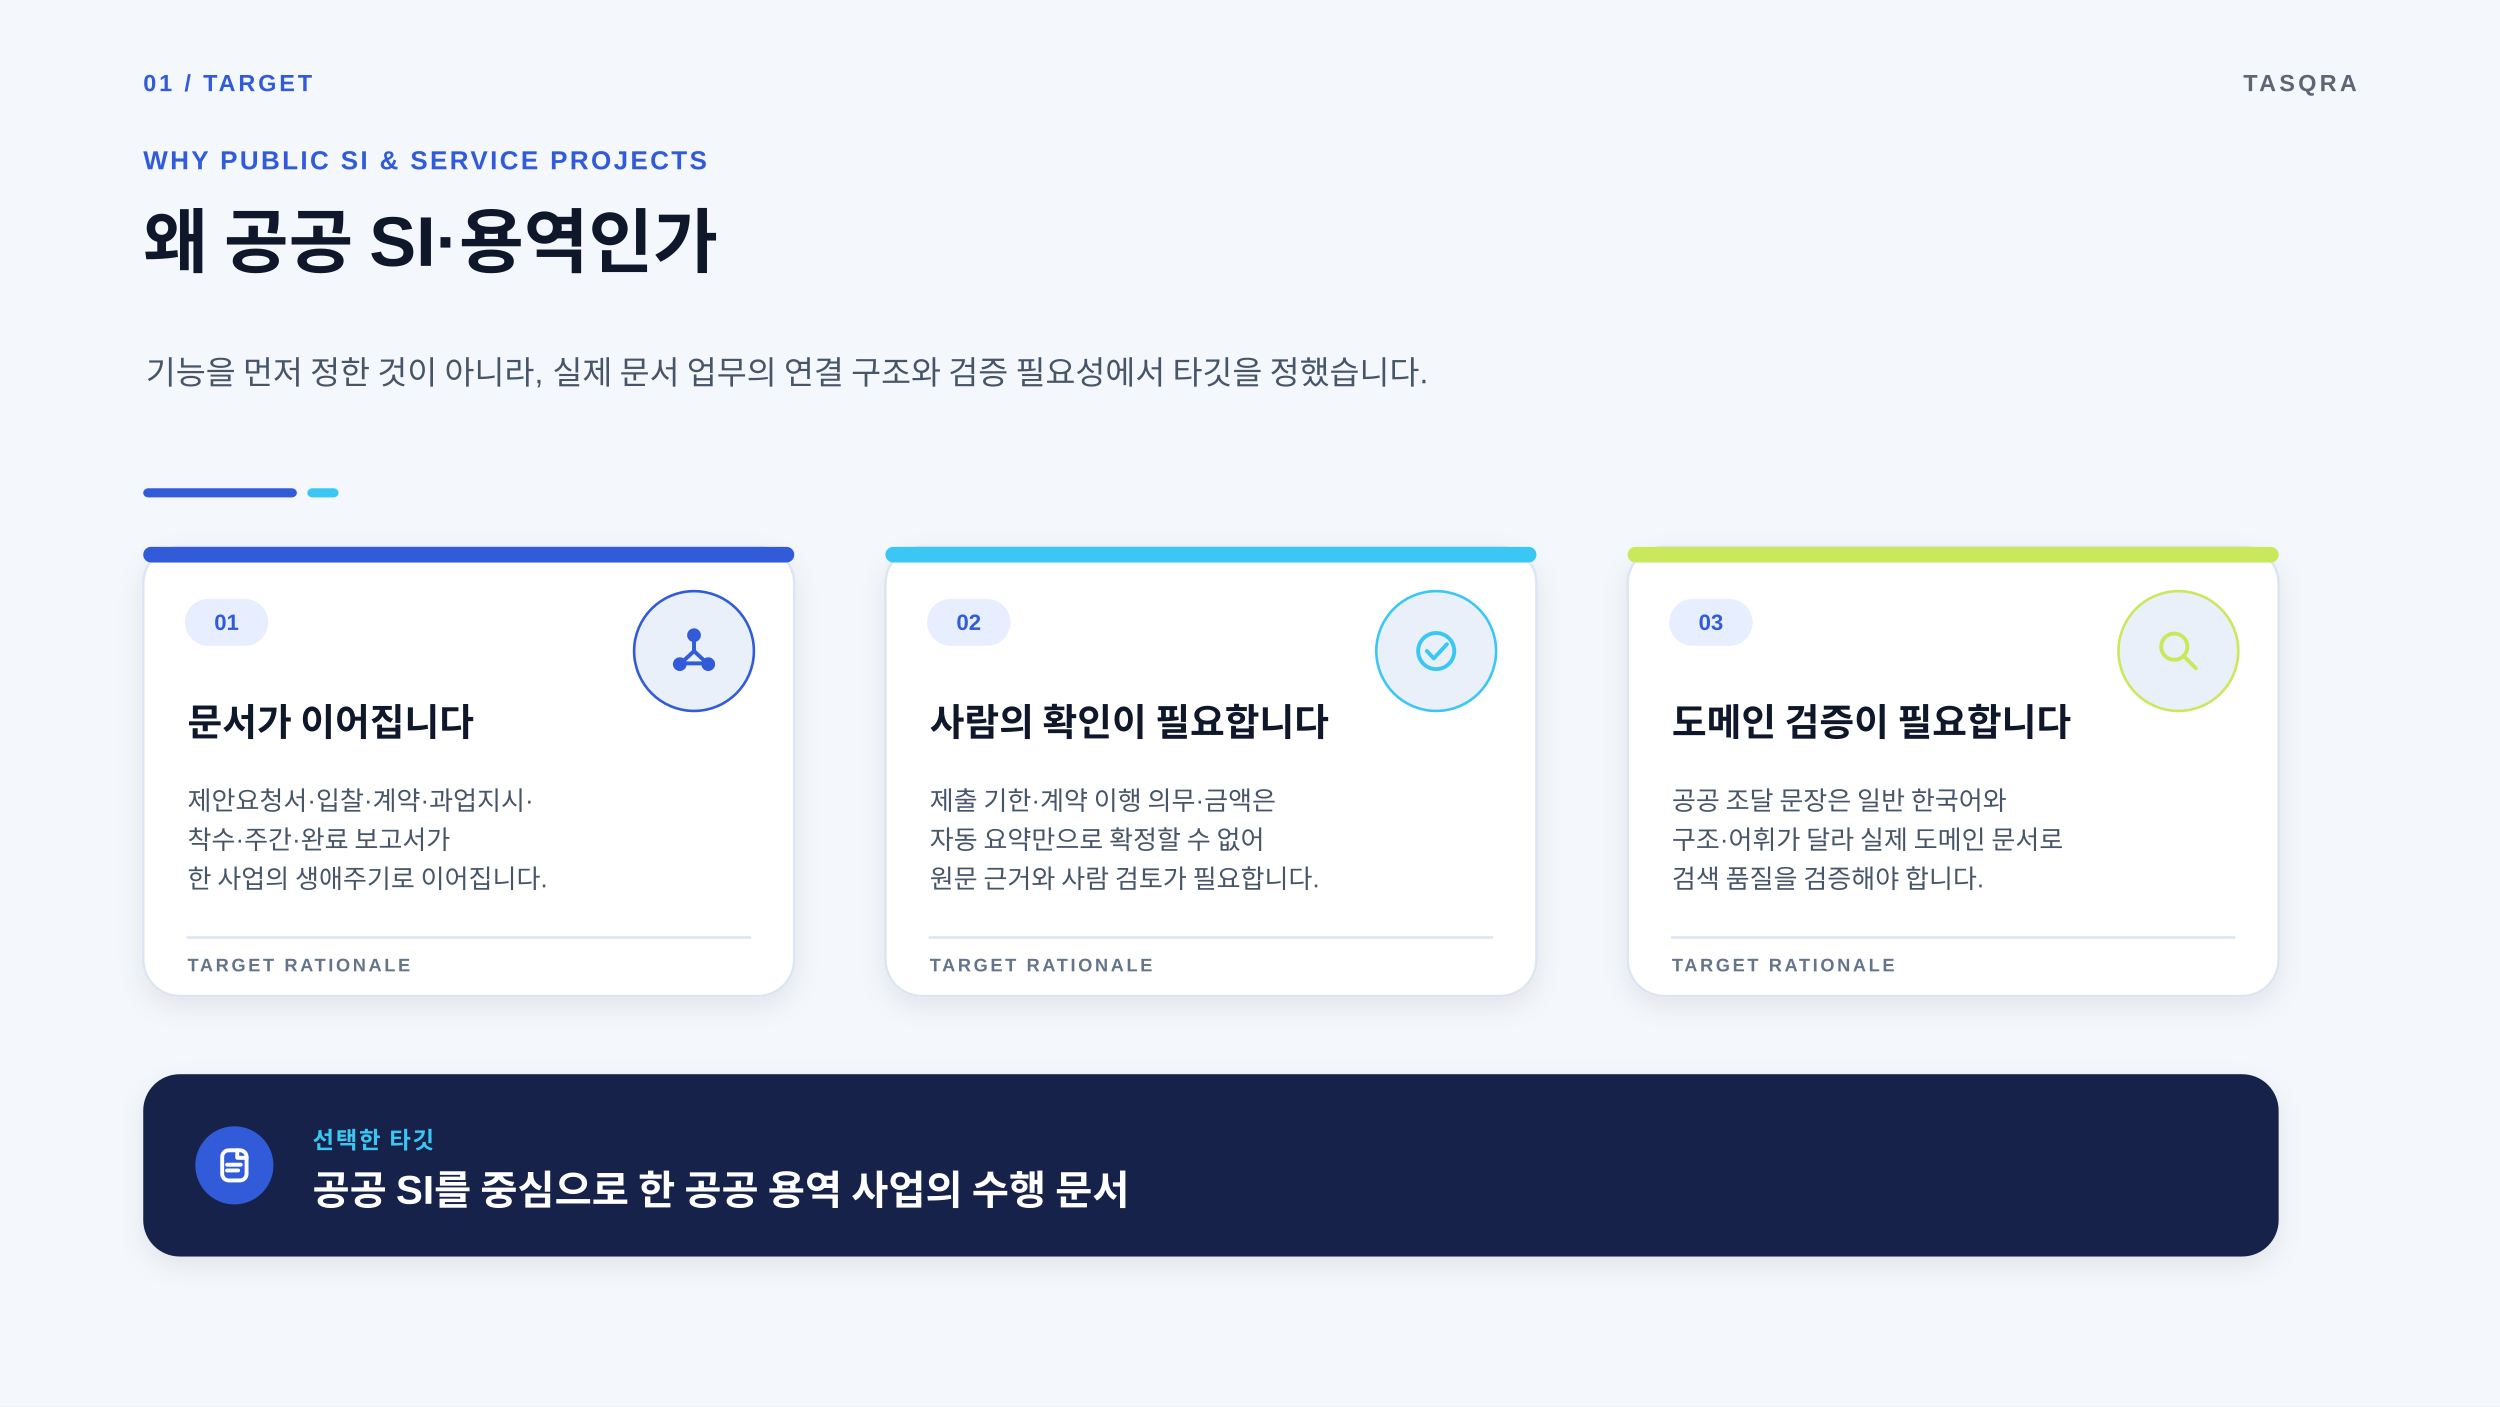
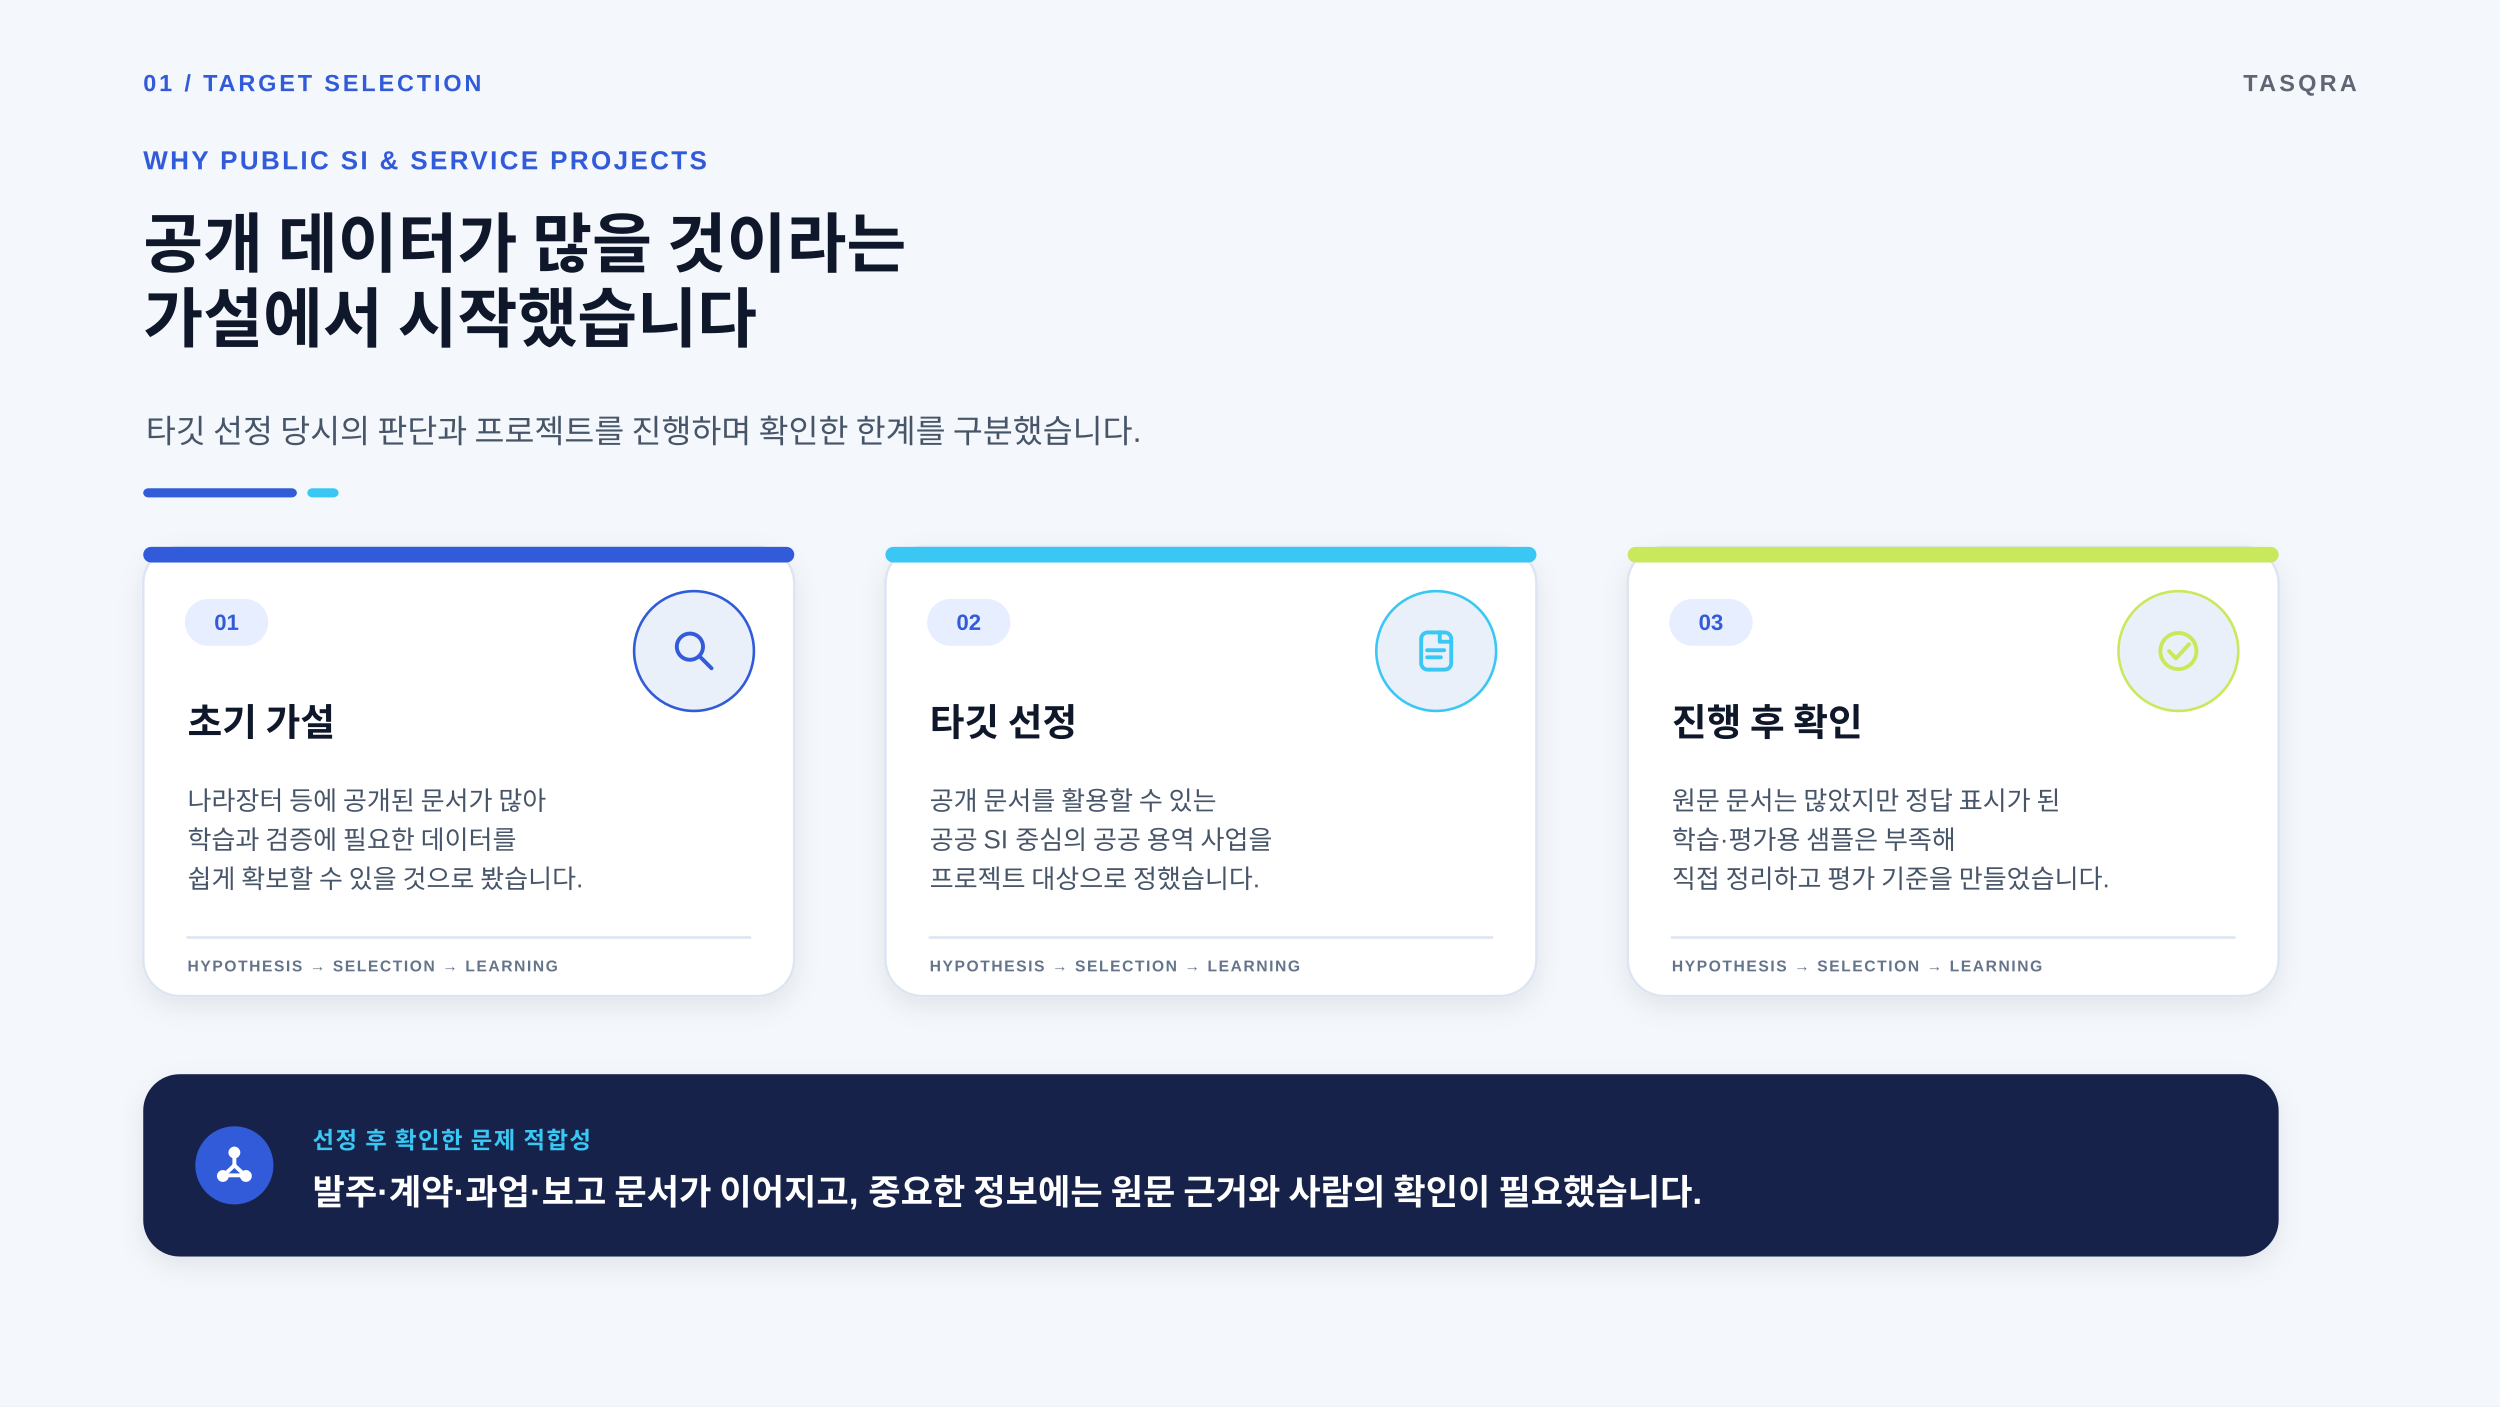
<svg xmlns="http://www.w3.org/2000/svg" width="1920" height="1080" viewBox="0 0 1920 1080">
  <defs>
    <style>@font-face{font-family:NotoKR;src:url("../../포트폴리오/NotoSansKR.ttf") format("truetype");} text{font-family:NotoKR,Arial,sans-serif;}</style>
    <filter id="shadow" x="-20%" y="-20%" width="140%" height="140%">
      <feDropShadow dx="0" dy="14" stdDeviation="18" flood-color="#0E162F" flood-opacity="0.10" />
    </filter>
    <filter id="softShadow" x="-20%" y="-20%" width="140%" height="140%">
      <feDropShadow dx="0" dy="7" stdDeviation="10" flood-color="#0E162F" flood-opacity="0.08" />
    </filter>
  </defs>
  <rect x="0" y="0" width="1920" height="1080" rx="0" fill="#F4F7FC" stroke="none" stroke-width="0" opacity="1" />
-   <text x="110" y="70" font-family="NotoKR, Arial, sans-serif" font-size="18" font-weight="700" font-style="normal" fill="#315BD8" text-anchor="start" letter-spacing="2.2" opacity="1">01  /  TARGET</text>
+   <text x="110" y="70" font-family="NotoKR, Arial, sans-serif" font-size="18" font-weight="700" font-style="normal" fill="#315BD8" text-anchor="start" letter-spacing="2.2" opacity="1">01  /  TARGET SELECTION</text>
  <text x="1810" y="70" font-family="NotoKR, Arial, sans-serif" font-size="18" font-weight="800" font-style="normal" fill="#0F172A" text-anchor="end" letter-spacing="2.5" opacity="0.65">TASQRA</text>
  <text x="110" y="130" font-family="NotoKR, Arial, sans-serif" font-size="20" font-weight="800" font-style="normal" fill="#315BD8" text-anchor="start" letter-spacing="1.8" opacity="1">WHY PUBLIC SI &amp; SERVICE PROJECTS</text>
-   <text x="110" y="205" font-family="NotoKR, Arial, sans-serif" font-size="54" font-weight="800" fill="#0F172A" text-anchor="start">
-     <tspan x="110" dy="0">왜 공공 SI·용역인가</tspan>
+   <text x="110" y="205" font-family="NotoKR, Arial, sans-serif" font-size="50" font-weight="800" fill="#0F172A" text-anchor="start">
+     <tspan x="110" dy="0">공개 데이터가 많을 것이라는</tspan>
+     <tspan x="110" dy="57.5">가설에서 시작했습니다</tspan>
  </text>
-   <text x="112" y="295" font-family="NotoKR, Arial, sans-serif" font-size="25" font-weight="500" font-style="normal" fill="#475569" text-anchor="start" letter-spacing="0" opacity="1">기능을 먼저 정한 것이 아니라, 실제 문서 업무의 연결 구조와 검증 필요성에서 타깃을 정했습니다.</text>
+   <text x="112" y="340" font-family="NotoKR, Arial, sans-serif" font-size="25" font-weight="500" font-style="normal" fill="#475569" text-anchor="start" letter-spacing="0" opacity="1">타깃 선정 당시의 판단과 프로젝트를 진행하며 확인한 한계를 구분했습니다.</text>
  <rect x="110" y="420" width="500" height="345" rx="28" fill="#FFFFFF" stroke="#DCE5F1" stroke-width="2" opacity="1" filter="url(#softShadow)" />
  <rect x="110" y="420" width="500" height="12" rx="6" fill="#315BD8" stroke="none" stroke-width="0" opacity="1" />
  <rect x="142" y="460" width="64" height="36" rx="18.0" fill="#E7EEFF" stroke="none" stroke-width="0" opacity="1" />
  <text x="174.0" y="483.78" font-family="NotoKR, Arial, sans-serif" font-size="17" font-weight="700" font-style="normal" fill="#315BD8" text-anchor="middle" letter-spacing="0" opacity="1">01</text>
  <circle cx="533" cy="500" r="46" fill="#EAF0FA" stroke="#315BD8" stroke-width="2" opacity="1" />
  <g fill="none" stroke="#315BD8" stroke-width="3" stroke-linecap="round">
-     <line x1="533" y1="489.08" x2="533" y2="500" />
-     <line x1="522.92" y1="509.45" x2="543.08" y2="509.45" />
-     <line x1="522.92" y1="509.45" x2="533" y2="500" />
-     <line x1="543.08" y1="509.45" x2="533" y2="500" />
-     <circle cx="533" cy="487.82" r="3.78" fill="#315BD8" />
-     <circle cx="522.08" cy="510.08" r="3.78" fill="#315BD8" />
-     <circle cx="543.92" cy="510.08" r="3.78" fill="#315BD8" />
+     <circle cx="529.85" cy="496.64" r="10.08" />
+     <line x1="537.2" y1="503.99" x2="546.44" y2="513.23" />
  </g>
-   <text x="144" y="565" font-family="NotoKR, Arial, sans-serif" font-size="29" font-weight="800" font-style="normal" fill="#0F172A" text-anchor="start" letter-spacing="0" opacity="1">문서가 이어집니다</text>
+   <text x="144" y="565" font-family="NotoKR, Arial, sans-serif" font-size="29" font-weight="800" font-style="normal" fill="#0F172A" text-anchor="start" letter-spacing="0" opacity="1">초기 가설</text>
  <text x="144" y="622" font-family="NotoKR, Arial, sans-serif" font-size="20" font-weight="500" fill="#475569" text-anchor="start">
-     <tspan x="144" dy="0">제안요청서·입찰·계약·과업지시·</tspan>
-     <tspan x="144" dy="30.0">착수·주간·완료 보고서가</tspan>
-     <tspan x="144" dy="30.0">한 사업의 생애주기로 이어집니다.</tspan>
+     <tspan x="144" dy="0">나라장터 등에 공개된 문서가 많아</tspan>
+     <tspan x="144" dy="30.0">학습과 검증에 필요한 데이터를</tspan>
+     <tspan x="144" dy="30.0">쉽게 확보할 수 있을 것으로 봤습니다.</tspan>
  </text>
  <line x1="144" y1="720" x2="576" y2="720" stroke="#DCE5F1" stroke-width="2" stroke-linecap="round" opacity="1" />
-   <text x="144" y="746" font-family="NotoKR, Arial, sans-serif" font-size="14" font-weight="800" font-style="normal" fill="#64748B" text-anchor="start" letter-spacing="2.0" opacity="1">TARGET RATIONALE</text>
+   <text x="144" y="746" font-family="NotoKR, Arial, sans-serif" font-size="12" font-weight="800" font-style="normal" fill="#64748B" text-anchor="start" letter-spacing="1.2" opacity="1">HYPOTHESIS  →  SELECTION  →  LEARNING</text>
  <rect x="680" y="420" width="500" height="345" rx="28" fill="#FFFFFF" stroke="#DCE5F1" stroke-width="2" opacity="1" filter="url(#softShadow)" />
  <rect x="680" y="420" width="500" height="12" rx="6" fill="#3BC7F4" stroke="none" stroke-width="0" opacity="1" />
  <rect x="712" y="460" width="64" height="36" rx="18.0" fill="#E7EEFF" stroke="none" stroke-width="0" opacity="1" />
  <text x="744.0" y="483.78" font-family="NotoKR, Arial, sans-serif" font-size="17" font-weight="700" font-style="normal" fill="#315BD8" text-anchor="middle" letter-spacing="0" opacity="1">02</text>
  <circle cx="1103" cy="500" r="46" fill="#EAF0FA" stroke="#3BC7F4" stroke-width="2" opacity="1" />
  <g fill="none" stroke="#3BC7F4" stroke-width="3" stroke-linecap="round" stroke-linejoin="round">
-     <circle cx="1103" cy="500" r="13.86" />
-     <path d="M 1095.86 500 l 5.25 5.67 l 10.08 -10.92" />
+     <rect x="1091.45" y="485.72" width="23.1" height="28.56" rx="5" />
+     <path d="M 1105.73 485.72 v 7.14 h 8.82" />
+     <line x1="1096.07" y1="499.37" x2="1109.09" y2="499.37" />
+     <line x1="1096.07" y1="504.83" x2="1106.57" y2="504.83" />
  </g>
-   <text x="714" y="565" font-family="NotoKR, Arial, sans-serif" font-size="29" font-weight="800" font-style="normal" fill="#0F172A" text-anchor="start" letter-spacing="0" opacity="1">사람의 확인이 필요합니다</text>
+   <text x="714" y="565" font-family="NotoKR, Arial, sans-serif" font-size="29" font-weight="800" font-style="normal" fill="#0F172A" text-anchor="start" letter-spacing="0" opacity="1">타깃 선정</text>
  <text x="714" y="622" font-family="NotoKR, Arial, sans-serif" font-size="20" font-weight="500" fill="#475569" text-anchor="start">
-     <tspan x="714" dy="0">제출 기한·계약 이행 의무·금액은</tspan>
-     <tspan x="714" dy="30.0">자동 요약만으로 확정할 수 없어</tspan>
-     <tspan x="714" dy="30.0">원문 근거와 사람 검토가 필요합니다.</tspan>
+     <tspan x="714" dy="0">공개 문서를 활용할 수 있는</tspan>
+     <tspan x="714" dy="30.0">공공 SI 중심의 공공 용역 사업을</tspan>
+     <tspan x="714" dy="30.0">프로젝트 대상으로 정했습니다.</tspan>
  </text>
  <line x1="714" y1="720" x2="1146" y2="720" stroke="#DCE5F1" stroke-width="2" stroke-linecap="round" opacity="1" />
-   <text x="714" y="746" font-family="NotoKR, Arial, sans-serif" font-size="14" font-weight="800" font-style="normal" fill="#64748B" text-anchor="start" letter-spacing="2.0" opacity="1">TARGET RATIONALE</text>
+   <text x="714" y="746" font-family="NotoKR, Arial, sans-serif" font-size="12" font-weight="800" font-style="normal" fill="#64748B" text-anchor="start" letter-spacing="1.2" opacity="1">HYPOTHESIS  →  SELECTION  →  LEARNING</text>
  <rect x="1250" y="420" width="500" height="345" rx="28" fill="#FFFFFF" stroke="#DCE5F1" stroke-width="2" opacity="1" filter="url(#softShadow)" />
  <rect x="1250" y="420" width="500" height="12" rx="6" fill="#C9E85B" stroke="none" stroke-width="0" opacity="1" />
  <rect x="1282" y="460" width="64" height="36" rx="18.0" fill="#E7EEFF" stroke="none" stroke-width="0" opacity="1" />
  <text x="1314.0" y="483.78" font-family="NotoKR, Arial, sans-serif" font-size="17" font-weight="700" font-style="normal" fill="#315BD8" text-anchor="middle" letter-spacing="0" opacity="1">03</text>
  <circle cx="1673" cy="500" r="46" fill="#EAF0FA" stroke="#C9E85B" stroke-width="2" opacity="1" />
-   <g fill="none" stroke="#C9E85B" stroke-width="3" stroke-linecap="round">
-     <circle cx="1669.85" cy="496.64" r="10.08" />
-     <line x1="1677.2" y1="503.99" x2="1686.44" y2="513.23" />
+   <g fill="none" stroke="#C9E85B" stroke-width="3" stroke-linecap="round" stroke-linejoin="round">
+     <circle cx="1673" cy="500" r="13.86" />
+     <path d="M 1665.86 500 l 5.25 5.67 l 10.08 -10.92" />
  </g>
-   <text x="1284" y="565" font-family="NotoKR, Arial, sans-serif" font-size="29" font-weight="800" font-style="normal" fill="#0F172A" text-anchor="start" letter-spacing="0" opacity="1">도메인 검증이 필요합니다</text>
+   <text x="1284" y="565" font-family="NotoKR, Arial, sans-serif" font-size="29" font-weight="800" font-style="normal" fill="#0F172A" text-anchor="start" letter-spacing="0" opacity="1">진행 후 확인</text>
  <text x="1284" y="622" font-family="NotoKR, Arial, sans-serif" font-size="20" font-weight="500" fill="#475569" text-anchor="start">
-     <tspan x="1284" dy="0">공공 조달 문장은 일반 한국어와</tspan>
-     <tspan x="1284" dy="30.0">구조·어휘가 달라 실제 도메인 문서로</tspan>
-     <tspan x="1284" dy="30.0">검색 품질을 검증해야 합니다.</tspan>
+     <tspan x="1284" dy="0">원문 문서는 많았지만 정답 표시가 된</tspan>
+     <tspan x="1284" dy="30.0">학습·평가용 샘플은 부족해</tspan>
+     <tspan x="1284" dy="30.0">직접 정리하고 평가 기준을 만들었습니다.</tspan>
  </text>
  <line x1="1284" y1="720" x2="1716" y2="720" stroke="#DCE5F1" stroke-width="2" stroke-linecap="round" opacity="1" />
-   <text x="1284" y="746" font-family="NotoKR, Arial, sans-serif" font-size="14" font-weight="800" font-style="normal" fill="#64748B" text-anchor="start" letter-spacing="2.0" opacity="1">TARGET RATIONALE</text>
+   <text x="1284" y="746" font-family="NotoKR, Arial, sans-serif" font-size="12" font-weight="800" font-style="normal" fill="#64748B" text-anchor="start" letter-spacing="1.2" opacity="1">HYPOTHESIS  →  SELECTION  →  LEARNING</text>
  <rect x="110" y="825" width="1640" height="140" rx="28" fill="#16234A" stroke="none" stroke-width="0" opacity="1" filter="url(#softShadow)" />
  <circle cx="180" cy="895" r="30" fill="#315BD8" stroke="none" stroke-width="0" opacity="1" />
-   <g fill="none" stroke="#FFFFFF" stroke-width="3" stroke-linecap="round" stroke-linejoin="round">
-     <rect x="170.65" y="883.44" width="18.7" height="23.12" rx="5" />
-     <path d="M 182.21 883.44 v 5.78 h 7.14" />
-     <line x1="174.39" y1="894.49" x2="184.93" y2="894.49" />
-     <line x1="174.39" y1="898.91" x2="182.89" y2="898.91" />
+   <g fill="none" stroke="#FFFFFF" stroke-width="3" stroke-linecap="round">
+     <line x1="180" y1="886.16" x2="180" y2="895" />
+     <line x1="171.84" y1="902.65" x2="188.16" y2="902.65" />
+     <line x1="171.84" y1="902.65" x2="180" y2="895" />
+     <line x1="188.16" y1="902.65" x2="180" y2="895" />
+     <circle cx="180" cy="885.14" r="3.06" fill="#FFFFFF" />
+     <circle cx="171.16" cy="903.16" r="3.06" fill="#FFFFFF" />
+     <circle cx="188.84" cy="903.16" r="3.06" fill="#FFFFFF" />
  </g>
-   <text x="240" y="882" font-family="NotoKR, Arial, sans-serif" font-size="18" font-weight="800" font-style="normal" fill="#3BC7F4" text-anchor="start" letter-spacing="1.3" opacity="1">선택한 타깃</text>
-   <text x="240" y="925" font-family="NotoKR, Arial, sans-serif" font-size="31" font-weight="700" font-style="normal" fill="#FFFFFF" text-anchor="start" letter-spacing="0" opacity="1">공공 SI를 중심으로 한 공공 용역 사업의 수행 문서</text>
+   <text x="240" y="882" font-family="NotoKR, Arial, sans-serif" font-size="18" font-weight="800" font-style="normal" fill="#3BC7F4" text-anchor="start" letter-spacing="1.1" opacity="1">선정 후 확인한 문제 적합성</text>
+   <text x="240" y="925" font-family="NotoKR, Arial, sans-serif" font-size="27" font-weight="700" font-style="normal" fill="#FFFFFF" text-anchor="start" letter-spacing="0" opacity="1">발주·계약·과업·보고 문서가 이어지고, 중요한 정보에는 원문 근거와 사람의 확인이 필요했습니다.</text>
  <rect x="110" y="375" width="118" height="7" rx="4" fill="#315BD8" stroke="none" stroke-width="0" opacity="1" />
  <rect x="236" y="375" width="24" height="7" rx="4" fill="#3BC7F4" stroke="none" stroke-width="0" opacity="1" />
</svg>
